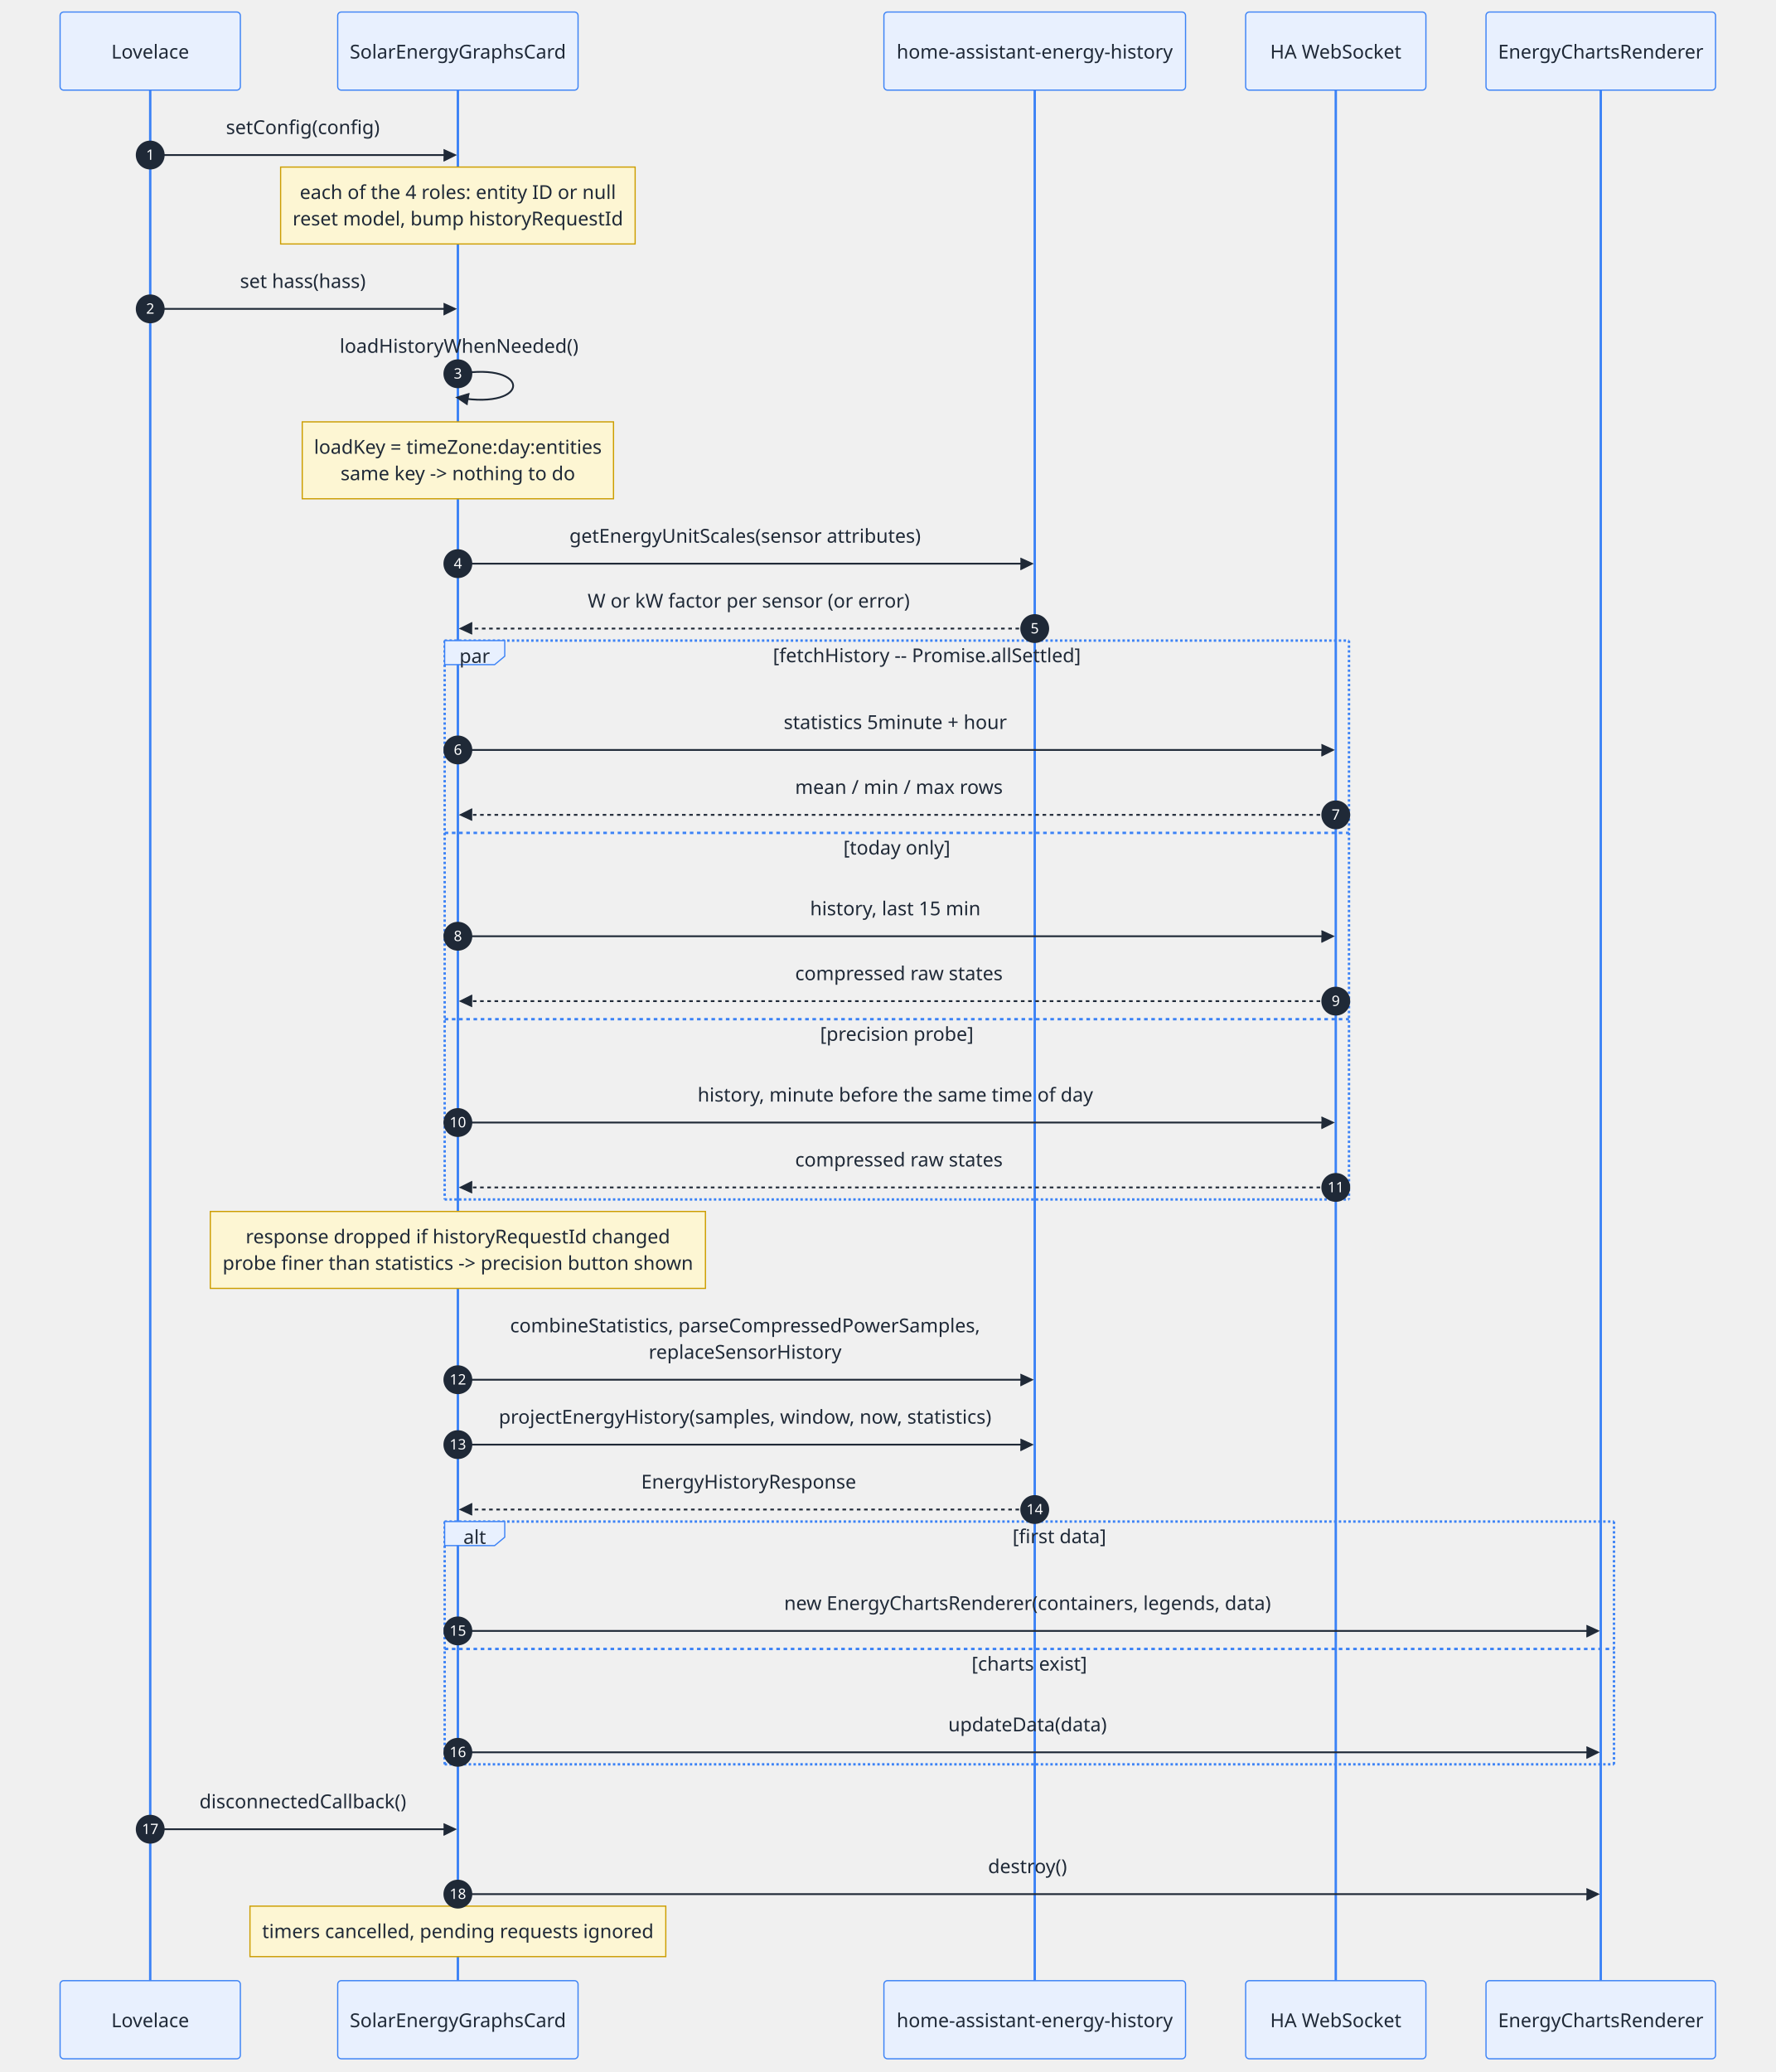
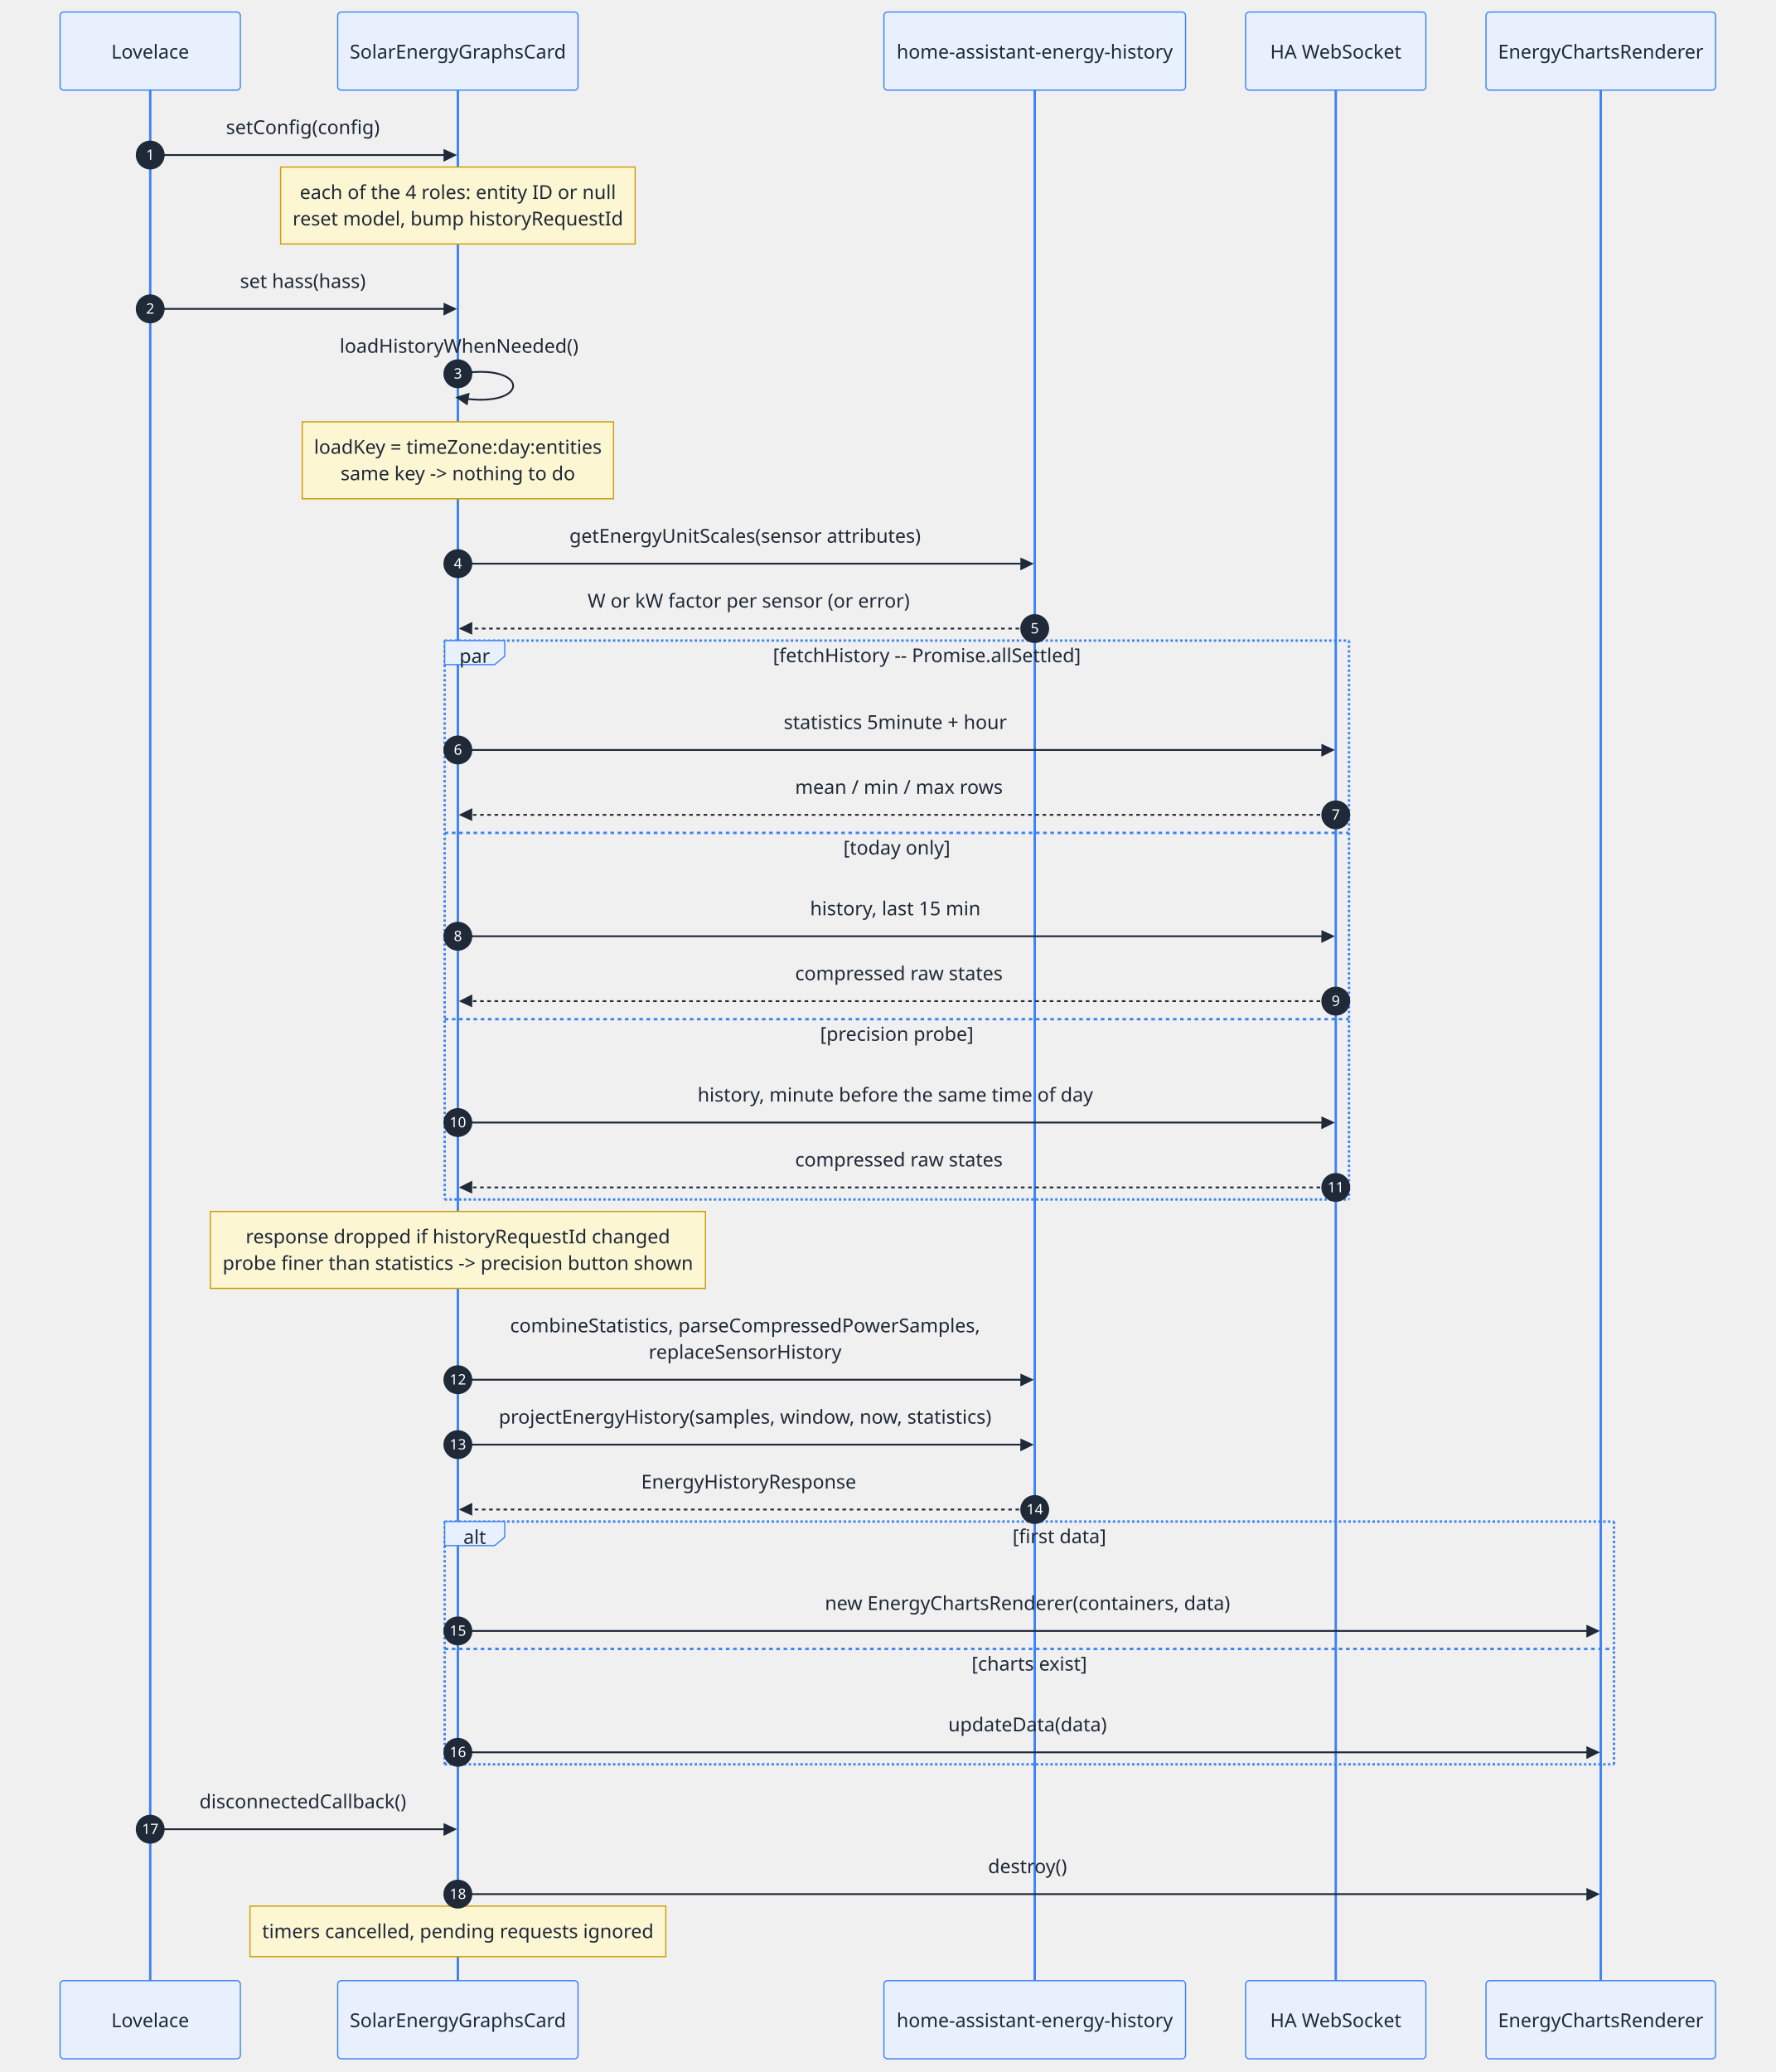
<svg xmlns="http://www.w3.org/2000/svg" id="my-svg" width="100%" style="max-width: 1477.5px; background-color: white;" viewBox="-50 -10 1477.5 1724" role="graphics-document document" aria-roledescription="sequence">
  <g>
    <rect x="1186.5" y="1638" fill="#eaeaea" stroke="#666" width="191" height="65" name="R" rx="3" ry="3" class="actor actor-bottom" />
    <text x="1282" y="1670.5" dominant-baseline="central" alignment-baseline="central" class="actor actor-box" style="text-anchor: middle; font-size: 16px; font-weight: 400;">
      <tspan x="1282" dy="0">EnergyChartsRenderer</tspan>
    </text>
  </g>
  <g>
    <rect x="986.5" y="1638" fill="#eaeaea" stroke="#666" width="150" height="65" name="WS" rx="3" ry="3" class="actor actor-bottom" />
    <text x="1061.5" y="1670.5" dominant-baseline="central" alignment-baseline="central" class="actor actor-box" style="text-anchor: middle; font-size: 16px; font-weight: 400;">
      <tspan x="1061.5" dy="0">HA WebSocket</tspan>
    </text>
  </g>
  <g>
    <rect x="685.5" y="1638" fill="#eaeaea" stroke="#666" width="251" height="65" name="H" rx="3" ry="3" class="actor actor-bottom" />
    <text x="811" y="1670.5" dominant-baseline="central" alignment-baseline="central" class="actor actor-box" style="text-anchor: middle; font-size: 16px; font-weight: 400;">
      <tspan x="811" dy="0">home-assistant-energy-history</tspan>
    </text>
  </g>
  <g>
    <rect x="231" y="1638" fill="#eaeaea" stroke="#666" width="200" height="65" name="C" rx="3" ry="3" class="actor actor-bottom" />
    <text x="331" y="1670.5" dominant-baseline="central" alignment-baseline="central" class="actor actor-box" style="text-anchor: middle; font-size: 16px; font-weight: 400;">
      <tspan x="331" dy="0">SolarEnergyGraphsCard</tspan>
    </text>
  </g>
  <g>
    <rect x="0" y="1638" fill="#eaeaea" stroke="#666" width="150" height="65" name="L" rx="3" ry="3" class="actor actor-bottom" />
    <text x="75" y="1670.5" dominant-baseline="central" alignment-baseline="central" class="actor actor-box" style="text-anchor: middle; font-size: 16px; font-weight: 400;">
      <tspan x="75" dy="0">Lovelace</tspan>
    </text>
  </g>
  <g>
    <line id="actor4" x1="1282" y1="65" x2="1282" y2="1638" class="actor-line 200" stroke-width="0.5px" stroke="#999" name="R" data-et="life-line" data-id="R" />
    <g id="root-4" data-et="participant" data-type="participant" data-id="R">
      <rect x="1186.5" y="0" fill="#eaeaea" stroke="#666" width="191" height="65" name="R" rx="3" ry="3" class="actor actor-top" />
      <text x="1282" y="32.5" dominant-baseline="central" alignment-baseline="central" class="actor actor-box" style="text-anchor: middle; font-size: 16px; font-weight: 400;">
        <tspan x="1282" dy="0">EnergyChartsRenderer</tspan>
      </text>
    </g>
  </g>
  <g>
    <line id="actor3" x1="1061.5" y1="65" x2="1061.5" y2="1638" class="actor-line 200" stroke-width="0.5px" stroke="#999" name="WS" data-et="life-line" data-id="WS" />
    <g id="root-3" data-et="participant" data-type="participant" data-id="WS">
      <rect x="986.5" y="0" fill="#eaeaea" stroke="#666" width="150" height="65" name="WS" rx="3" ry="3" class="actor actor-top" />
      <text x="1061.5" y="32.5" dominant-baseline="central" alignment-baseline="central" class="actor actor-box" style="text-anchor: middle; font-size: 16px; font-weight: 400;">
        <tspan x="1061.5" dy="0">HA WebSocket</tspan>
      </text>
    </g>
  </g>
  <g>
    <line id="actor2" x1="811" y1="65" x2="811" y2="1638" class="actor-line 200" stroke-width="0.5px" stroke="#999" name="H" data-et="life-line" data-id="H" />
    <g id="root-2" data-et="participant" data-type="participant" data-id="H">
      <rect x="685.5" y="0" fill="#eaeaea" stroke="#666" width="251" height="65" name="H" rx="3" ry="3" class="actor actor-top" />
      <text x="811" y="32.5" dominant-baseline="central" alignment-baseline="central" class="actor actor-box" style="text-anchor: middle; font-size: 16px; font-weight: 400;">
        <tspan x="811" dy="0">home-assistant-energy-history</tspan>
      </text>
    </g>
  </g>
  <g>
    <line id="actor1" x1="331" y1="65" x2="331" y2="1638" class="actor-line 200" stroke-width="0.5px" stroke="#999" name="C" data-et="life-line" data-id="C" />
    <g id="root-1" data-et="participant" data-type="participant" data-id="C">
      <rect x="231" y="0" fill="#eaeaea" stroke="#666" width="200" height="65" name="C" rx="3" ry="3" class="actor actor-top" />
      <text x="331" y="32.5" dominant-baseline="central" alignment-baseline="central" class="actor actor-box" style="text-anchor: middle; font-size: 16px; font-weight: 400;">
        <tspan x="331" dy="0">SolarEnergyGraphsCard</tspan>
      </text>
    </g>
  </g>
  <g>
    <line id="actor0" x1="75" y1="65" x2="75" y2="1638" class="actor-line 200" stroke-width="0.5px" stroke="#999" name="L" data-et="life-line" data-id="L" />
    <g id="root-0" data-et="participant" data-type="participant" data-id="L">
      <rect x="0" y="0" fill="#eaeaea" stroke="#666" width="150" height="65" name="L" rx="3" ry="3" class="actor actor-top" />
      <text x="75" y="32.5" dominant-baseline="central" alignment-baseline="central" class="actor actor-box" style="text-anchor: middle; font-size: 16px; font-weight: 400;">
        <tspan x="75" dy="0">Lovelace</tspan>
      </text>
    </g>
  </g>
  <style>#my-svg{font-family:Noto Sans,sans-serif;font-size:15px;fill:#1f2937;}@keyframes edge-animation-frame{from{stroke-dashoffset:0;}}@keyframes dash{to{stroke-dashoffset:0;}}#my-svg .edge-animation-slow{stroke-dasharray:9,5!important;stroke-dashoffset:900;animation:dash 50s linear infinite;stroke-linecap:round;}#my-svg .edge-animation-fast{stroke-dasharray:9,5!important;stroke-dashoffset:900;animation:dash 20s linear infinite;stroke-linecap:round;}#my-svg .error-icon{fill:#f8fafc;}#my-svg .error-text{fill:#070503;stroke:#070503;}#my-svg .edge-thickness-normal{stroke-width:1px;}#my-svg .edge-thickness-thick{stroke-width:3.5px;}#my-svg .edge-pattern-solid{stroke-dasharray:0;}#my-svg .edge-thickness-invisible{stroke-width:0;fill:none;}#my-svg .edge-pattern-dashed{stroke-dasharray:3;}#my-svg .edge-pattern-dotted{stroke-dasharray:2;}#my-svg .marker{fill:#6b7280;stroke:#6b7280;}#my-svg .marker.cross{stroke:#6b7280;}#my-svg svg{font-family:Noto Sans,sans-serif;font-size:15px;}#my-svg p{margin:0;}#my-svg .actor{stroke:#3b82f6;fill:#e8f0fe;stroke-width:1;}#my-svg rect.actor.outer-path[data-look="neo"]{filter:drop-shadow( 1px 2px 2px rgba(185,185,185,1));}#my-svg rect.note[data-look="neo"]{stroke:#cc9d00;fill:#fdf6d3;filter:drop-shadow( 1px 2px 2px rgba(185,185,185,1));}#my-svg text.actor&gt;tspan{fill:#1f2937;stroke:none;}#my-svg .actor-line{stroke:#3b82f6;}#my-svg .innerArc{stroke-width:1.5;stroke-dasharray:none;}#my-svg .messageLine0{stroke-width:1.5;stroke-dasharray:none;stroke:#1f2937;}#my-svg .messageLine1{stroke-width:1.5;stroke-dasharray:2,2;stroke:#1f2937;}#my-svg [id$="-arrowhead"] path{fill:#1f2937;stroke:#1f2937;}#my-svg .sequenceNumber{fill:#ffffff;}#my-svg [id$="-sequencenumber"]{fill:#1f2937;}#my-svg [id$="-crosshead"] path{fill:#1f2937;stroke:#1f2937;}#my-svg .messageText{fill:#1f2937;stroke:none;}#my-svg .labelBox{stroke:#3b82f6;fill:#e8f0fe;filter:none;}#my-svg .labelText,#my-svg .labelText&gt;tspan{fill:#1f2937;stroke:none;}#my-svg .loopText,#my-svg .loopText&gt;tspan{fill:#1f2937;stroke:none;}#my-svg .sectionTitle,#my-svg .sectionTitle&gt;tspan{fill:#1f2937;stroke:none;}#my-svg .loopLine{stroke-width:2px;stroke-dasharray:2,2;stroke:#3b82f6;fill:#3b82f6;}#my-svg .note{stroke:#cc9d00;fill:#fdf6d3;}#my-svg .noteText,#my-svg .noteText&gt;tspan{fill:#1f2937;stroke:none;font-weight:normal;}#my-svg .activation0{fill:#dbeafe;stroke:hsl(50, 91.304%, 80.98%);}#my-svg .activation1{fill:#dbeafe;stroke:hsl(50, 91.304%, 80.98%);}#my-svg .activation2{fill:#dbeafe;stroke:hsl(50, 91.304%, 80.98%);}#my-svg .actorPopupMenu{position:absolute;}#my-svg .actorPopupMenuPanel{position:absolute;fill:#e8f0fe;box-shadow:0px 8px 16px 0px rgba(0,0,0,0.2);filter:drop-shadow(3px 5px 2px rgb(0 0 0 / 0.4));}#my-svg .actor-man circle,#my-svg line{fill:#e8f0fe;stroke-width:2px;}#my-svg g rect.rect{filter:drop-shadow( 1px 2px 2px rgba(185,185,185,1));stroke:#3b82f6;}#my-svg .node .neo-node{stroke:#3b82f6;}#my-svg [data-look="neo"].node rect,#my-svg [data-look="neo"].cluster rect,#my-svg [data-look="neo"].node polygon{stroke:url(#my-svg-gradient);filter:drop-shadow( 1px 2px 2px rgba(185,185,185,1));}#my-svg [data-look="neo"].swimlane.cluster rect{filter:none;}#my-svg [data-look="neo"].node path{stroke:url(#my-svg-gradient);stroke-width:1px;}#my-svg [data-look="neo"].node .outer-path{filter:drop-shadow( 1px 2px 2px rgba(185,185,185,1));}#my-svg [data-look="neo"].node .neo-line path{stroke:#3b82f6;filter:none;}#my-svg [data-look="neo"].node circle{stroke:url(#my-svg-gradient);filter:drop-shadow( 1px 2px 2px rgba(185,185,185,1));}#my-svg [data-look="neo"].node circle .state-start{fill:#000000;}#my-svg [data-look="neo"].icon-shape .icon{fill:url(#my-svg-gradient);filter:drop-shadow( 1px 2px 2px rgba(185,185,185,1));}#my-svg [data-look="neo"].icon-shape .icon-neo path{stroke:url(#my-svg-gradient);filter:drop-shadow( 1px 2px 2px rgba(185,185,185,1));}#my-svg :root{--mermaid-font-family:"trebuchet ms",verdana,arial,sans-serif;}</style>
  <g />
  <defs>
    <symbol id="my-svg-computer" width="24" height="24">
      <path transform="scale(.5)" d="M2 2v13h20v-13h-20zm18 11h-16v-9h16v9zm-10.228 6l.466-1h3.524l.467 1h-4.457zm14.228 3h-24l2-6h2.104l-1.33 4h18.45l-1.297-4h2.073l2 6zm-5-10h-14v-7h14v7z" />
    </symbol>
  </defs>
  <defs>
    <symbol id="my-svg-database" fill-rule="evenodd" clip-rule="evenodd">
      <path transform="scale(.5)" d="M12.258.001l.256.004.255.005.253.008.251.01.249.012.247.015.246.016.242.019.241.02.239.023.236.024.233.027.231.028.229.031.225.032.223.034.22.036.217.038.214.04.211.041.208.043.205.045.201.046.198.048.194.05.191.051.187.053.183.054.18.056.175.057.172.059.168.06.163.061.16.063.155.064.15.066.074.033.073.033.071.034.07.034.069.035.068.035.067.035.066.035.064.036.064.036.062.036.06.036.06.037.058.037.058.037.055.038.055.038.053.038.052.038.051.039.05.039.048.039.047.039.045.04.044.04.043.04.041.04.04.041.039.041.037.041.036.041.034.041.033.042.032.042.03.042.029.042.027.042.026.043.024.043.023.043.021.043.02.043.018.044.017.043.015.044.013.044.012.044.011.045.009.044.007.045.006.045.004.045.002.045.001.045v17l-.001.045-.002.045-.004.045-.006.045-.007.045-.009.044-.011.045-.012.044-.013.044-.015.044-.017.043-.018.044-.02.043-.021.043-.023.043-.024.043-.026.043-.027.042-.029.042-.03.042-.032.042-.033.042-.034.041-.036.041-.037.041-.039.041-.04.041-.041.04-.043.04-.044.04-.045.04-.047.039-.048.039-.05.039-.051.039-.052.038-.053.038-.055.038-.055.038-.058.037-.058.037-.06.037-.06.036-.062.036-.064.036-.064.036-.066.035-.067.035-.068.035-.069.035-.07.034-.071.034-.073.033-.074.033-.15.066-.155.064-.16.063-.163.061-.168.06-.172.059-.175.057-.18.056-.183.054-.187.053-.191.051-.194.05-.198.048-.201.046-.205.045-.208.043-.211.041-.214.04-.217.038-.22.036-.223.034-.225.032-.229.031-.231.028-.233.027-.236.024-.239.023-.241.02-.242.019-.246.016-.247.015-.249.012-.251.01-.253.008-.255.005-.256.004-.258.001-.258-.001-.256-.004-.255-.005-.253-.008-.251-.01-.249-.012-.247-.015-.245-.016-.243-.019-.241-.02-.238-.023-.236-.024-.234-.027-.231-.028-.228-.031-.226-.032-.223-.034-.22-.036-.217-.038-.214-.04-.211-.041-.208-.043-.204-.045-.201-.046-.198-.048-.195-.05-.19-.051-.187-.053-.184-.054-.179-.056-.176-.057-.172-.059-.167-.06-.164-.061-.159-.063-.155-.064-.151-.066-.074-.033-.072-.033-.072-.034-.07-.034-.069-.035-.068-.035-.067-.035-.066-.035-.064-.036-.063-.036-.062-.036-.061-.036-.06-.037-.058-.037-.057-.037-.056-.038-.055-.038-.053-.038-.052-.038-.051-.039-.049-.039-.049-.039-.046-.039-.046-.04-.044-.04-.043-.04-.041-.04-.04-.041-.039-.041-.037-.041-.036-.041-.034-.041-.033-.042-.032-.042-.03-.042-.029-.042-.027-.042-.026-.043-.024-.043-.023-.043-.021-.043-.02-.043-.018-.044-.017-.043-.015-.044-.013-.044-.012-.044-.011-.045-.009-.044-.007-.045-.006-.045-.004-.045-.002-.045-.001-.045v-17l.001-.045.002-.045.004-.045.006-.045.007-.045.009-.044.011-.045.012-.044.013-.044.015-.044.017-.043.018-.044.02-.043.021-.043.023-.043.024-.043.026-.043.027-.042.029-.042.03-.042.032-.042.033-.042.034-.041.036-.041.037-.041.039-.041.04-.041.041-.04.043-.04.044-.04.046-.04.046-.039.049-.039.049-.039.051-.039.052-.038.053-.038.055-.038.056-.038.057-.037.058-.037.06-.037.061-.036.062-.036.063-.036.064-.036.066-.035.067-.035.068-.035.069-.035.07-.034.072-.034.072-.033.074-.033.151-.066.155-.064.159-.063.164-.061.167-.06.172-.059.176-.057.179-.056.184-.054.187-.053.19-.051.195-.05.198-.048.201-.046.204-.045.208-.043.211-.041.214-.04.217-.038.22-.036.223-.034.226-.032.228-.031.231-.028.234-.027.236-.024.238-.023.241-.02.243-.019.245-.016.247-.015.249-.012.251-.01.253-.008.255-.005.256-.004.258-.001.258.001zm-9.258 20.499v.01l.001.021.003.021.004.022.005.021.006.022.007.022.009.023.01.022.011.023.012.023.013.023.015.023.016.024.017.023.018.024.019.024.021.024.022.025.023.024.024.025.052.049.056.05.061.051.066.051.07.051.075.051.079.052.084.052.088.052.092.052.097.052.102.051.105.052.11.052.114.051.119.051.123.051.127.05.131.05.135.05.139.048.144.049.147.047.152.047.155.047.16.045.163.045.167.043.171.043.176.041.178.041.183.039.187.039.19.037.194.035.197.035.202.033.204.031.209.03.212.029.216.027.219.025.222.024.226.021.23.02.233.018.236.016.24.015.243.012.246.01.249.008.253.005.256.004.259.001.26-.001.257-.004.254-.005.25-.008.247-.011.244-.012.241-.014.237-.016.233-.018.231-.021.226-.021.224-.024.22-.026.216-.027.212-.028.21-.031.205-.031.202-.034.198-.034.194-.036.191-.037.187-.039.183-.04.179-.04.175-.042.172-.043.168-.044.163-.045.16-.046.155-.046.152-.047.148-.048.143-.049.139-.049.136-.05.131-.05.126-.05.123-.051.118-.052.114-.051.11-.052.106-.052.101-.052.096-.052.092-.052.088-.053.083-.051.079-.052.074-.052.07-.051.065-.051.06-.051.056-.05.051-.05.023-.024.023-.025.021-.024.02-.024.019-.024.018-.024.017-.024.015-.023.014-.024.013-.023.012-.023.01-.023.01-.022.008-.022.006-.022.006-.022.004-.022.004-.021.001-.021.001-.021v-4.127l-.077.055-.08.053-.083.054-.085.053-.087.052-.09.052-.093.051-.095.05-.097.05-.1.049-.102.049-.105.048-.106.047-.109.047-.111.046-.114.045-.115.045-.118.044-.12.043-.122.042-.124.042-.126.041-.128.04-.13.04-.132.038-.134.038-.135.037-.138.037-.139.035-.142.035-.143.034-.144.033-.147.032-.148.031-.15.03-.151.03-.153.029-.154.027-.156.027-.158.026-.159.025-.161.024-.162.023-.163.022-.165.021-.166.02-.167.019-.169.018-.169.017-.171.016-.173.015-.173.014-.175.013-.175.012-.177.011-.178.01-.179.008-.179.008-.181.006-.182.005-.182.004-.184.003-.184.002h-.37l-.184-.002-.184-.003-.182-.004-.182-.005-.181-.006-.179-.008-.179-.008-.178-.01-.176-.011-.176-.012-.175-.013-.173-.014-.172-.015-.171-.016-.17-.017-.169-.018-.167-.019-.166-.02-.165-.021-.163-.022-.162-.023-.161-.024-.159-.025-.157-.026-.156-.027-.155-.027-.153-.029-.151-.03-.15-.03-.148-.031-.146-.032-.145-.033-.143-.034-.141-.035-.14-.035-.137-.037-.136-.037-.134-.038-.132-.038-.13-.04-.128-.04-.126-.041-.124-.042-.122-.042-.12-.044-.117-.043-.116-.045-.113-.045-.112-.046-.109-.047-.106-.047-.105-.048-.102-.049-.1-.049-.097-.05-.095-.05-.093-.052-.09-.051-.087-.052-.085-.053-.083-.054-.08-.054-.077-.054v4.127zm0-5.654v.011l.001.021.003.021.004.021.005.022.006.022.007.022.009.022.01.022.011.023.012.023.013.023.015.024.016.023.017.024.018.024.019.024.021.024.022.024.023.025.024.024.052.05.056.05.061.05.066.051.07.051.075.052.079.051.084.052.088.052.092.052.097.052.102.052.105.052.11.051.114.051.119.052.123.05.127.051.131.05.135.049.139.049.144.048.147.048.152.047.155.046.16.045.163.045.167.044.171.042.176.042.178.04.183.04.187.038.19.037.194.036.197.034.202.033.204.032.209.03.212.028.216.027.219.025.222.024.226.022.23.02.233.018.236.016.24.014.243.012.246.01.249.008.253.006.256.003.259.001.26-.001.257-.003.254-.006.25-.008.247-.01.244-.012.241-.015.237-.016.233-.018.231-.02.226-.022.224-.024.22-.025.216-.027.212-.029.21-.03.205-.032.202-.033.198-.035.194-.036.191-.037.187-.039.183-.039.179-.041.175-.042.172-.043.168-.044.163-.045.16-.045.155-.047.152-.047.148-.048.143-.048.139-.05.136-.049.131-.05.126-.051.123-.051.118-.051.114-.052.11-.052.106-.052.101-.052.096-.052.092-.052.088-.052.083-.052.079-.052.074-.051.07-.052.065-.051.06-.05.056-.051.051-.049.023-.025.023-.024.021-.025.02-.024.019-.024.018-.024.017-.024.015-.023.014-.023.013-.024.012-.022.01-.023.01-.023.008-.022.006-.022.006-.022.004-.021.004-.022.001-.021.001-.021v-4.139l-.077.054-.08.054-.083.054-.085.052-.087.053-.09.051-.093.051-.095.051-.097.05-.1.049-.102.049-.105.048-.106.047-.109.047-.111.046-.114.045-.115.044-.118.044-.12.044-.122.042-.124.042-.126.041-.128.04-.13.039-.132.039-.134.038-.135.037-.138.036-.139.036-.142.035-.143.033-.144.033-.147.033-.148.031-.15.03-.151.03-.153.028-.154.028-.156.027-.158.026-.159.025-.161.024-.162.023-.163.022-.165.021-.166.02-.167.019-.169.018-.169.017-.171.016-.173.015-.173.014-.175.013-.175.012-.177.011-.178.009-.179.009-.179.007-.181.007-.182.005-.182.004-.184.003-.184.002h-.37l-.184-.002-.184-.003-.182-.004-.182-.005-.181-.007-.179-.007-.179-.009-.178-.009-.176-.011-.176-.012-.175-.013-.173-.014-.172-.015-.171-.016-.17-.017-.169-.018-.167-.019-.166-.02-.165-.021-.163-.022-.162-.023-.161-.024-.159-.025-.157-.026-.156-.027-.155-.028-.153-.028-.151-.03-.15-.03-.148-.031-.146-.033-.145-.033-.143-.033-.141-.035-.14-.036-.137-.036-.136-.037-.134-.038-.132-.039-.13-.039-.128-.04-.126-.041-.124-.042-.122-.043-.12-.043-.117-.044-.116-.044-.113-.046-.112-.046-.109-.046-.106-.047-.105-.048-.102-.049-.1-.049-.097-.05-.095-.051-.093-.051-.09-.051-.087-.053-.085-.052-.083-.054-.08-.054-.077-.054v4.139zm0-5.666v.011l.001.02.003.022.004.021.005.022.006.021.007.022.009.023.01.022.011.023.012.023.013.023.015.023.016.024.017.024.018.023.019.024.021.025.022.024.023.024.024.025.052.05.056.05.061.05.066.051.07.051.075.052.079.051.084.052.088.052.092.052.097.052.102.052.105.051.11.052.114.051.119.051.123.051.127.05.131.05.135.05.139.049.144.048.147.048.152.047.155.046.16.045.163.045.167.043.171.043.176.042.178.04.183.04.187.038.19.037.194.036.197.034.202.033.204.032.209.03.212.028.216.027.219.025.222.024.226.021.23.02.233.018.236.017.24.014.243.012.246.01.249.008.253.006.256.003.259.001.26-.001.257-.003.254-.006.25-.008.247-.01.244-.013.241-.014.237-.016.233-.018.231-.02.226-.022.224-.024.22-.025.216-.027.212-.029.21-.03.205-.032.202-.033.198-.035.194-.036.191-.037.187-.039.183-.039.179-.041.175-.042.172-.043.168-.044.163-.045.16-.045.155-.047.152-.047.148-.048.143-.049.139-.049.136-.049.131-.051.126-.05.123-.051.118-.052.114-.051.11-.052.106-.052.101-.052.096-.052.092-.052.088-.052.083-.052.079-.052.074-.052.07-.051.065-.051.06-.051.056-.05.051-.049.023-.025.023-.025.021-.024.02-.024.019-.024.018-.024.017-.024.015-.023.014-.024.013-.023.012-.023.01-.022.01-.023.008-.022.006-.022.006-.022.004-.022.004-.021.001-.021.001-.021v-4.153l-.077.054-.08.054-.083.053-.085.053-.087.053-.09.051-.093.051-.095.051-.097.05-.1.049-.102.048-.105.048-.106.048-.109.046-.111.046-.114.046-.115.044-.118.044-.12.043-.122.043-.124.042-.126.041-.128.04-.13.039-.132.039-.134.038-.135.037-.138.036-.139.036-.142.034-.143.034-.144.033-.147.032-.148.032-.15.03-.151.03-.153.028-.154.028-.156.027-.158.026-.159.024-.161.024-.162.023-.163.023-.165.021-.166.02-.167.019-.169.018-.169.017-.171.016-.173.015-.173.014-.175.013-.175.012-.177.01-.178.01-.179.009-.179.007-.181.006-.182.006-.182.004-.184.003-.184.001-.185.001-.185-.001-.184-.001-.184-.003-.182-.004-.182-.006-.181-.006-.179-.007-.179-.009-.178-.01-.176-.01-.176-.012-.175-.013-.173-.014-.172-.015-.171-.016-.17-.017-.169-.018-.167-.019-.166-.02-.165-.021-.163-.023-.162-.023-.161-.024-.159-.024-.157-.026-.156-.027-.155-.028-.153-.028-.151-.03-.15-.03-.148-.032-.146-.032-.145-.033-.143-.034-.141-.034-.14-.036-.137-.036-.136-.037-.134-.038-.132-.039-.13-.039-.128-.041-.126-.041-.124-.041-.122-.043-.12-.043-.117-.044-.116-.044-.113-.046-.112-.046-.109-.046-.106-.048-.105-.048-.102-.048-.1-.05-.097-.049-.095-.051-.093-.051-.09-.052-.087-.052-.085-.053-.083-.053-.08-.054-.077-.054v4.153zm8.74-8.179l-.257.004-.254.005-.25.008-.247.011-.244.012-.241.014-.237.016-.233.018-.231.021-.226.022-.224.023-.22.026-.216.027-.212.028-.21.031-.205.032-.202.033-.198.034-.194.036-.191.038-.187.038-.183.04-.179.041-.175.042-.172.043-.168.043-.163.045-.16.046-.155.046-.152.048-.148.048-.143.048-.139.049-.136.05-.131.05-.126.051-.123.051-.118.051-.114.052-.11.052-.106.052-.101.052-.096.052-.092.052-.088.052-.083.052-.079.052-.074.051-.07.052-.065.051-.06.05-.056.05-.051.05-.023.025-.023.024-.021.024-.02.025-.019.024-.018.024-.017.023-.015.024-.014.023-.013.023-.012.023-.01.023-.01.022-.008.022-.006.023-.006.021-.004.022-.004.021-.001.021-.001.021.001.021.001.021.004.021.004.022.006.021.006.023.008.022.01.022.01.023.012.023.013.023.014.023.015.024.017.023.018.024.019.024.02.025.021.024.023.024.023.025.051.05.056.05.06.05.065.051.07.052.074.051.079.052.083.052.088.052.092.052.096.052.101.052.106.052.11.052.114.052.118.051.123.051.126.051.131.05.136.05.139.049.143.048.148.048.152.048.155.046.16.046.163.045.168.043.172.043.175.042.179.041.183.04.187.038.191.038.194.036.198.034.202.033.205.032.21.031.212.028.216.027.22.026.224.023.226.022.231.021.233.018.237.016.241.014.244.012.247.011.25.008.254.005.257.004.26.001.26-.001.257-.004.254-.005.25-.008.247-.011.244-.012.241-.014.237-.016.233-.018.231-.021.226-.022.224-.023.22-.026.216-.027.212-.028.21-.031.205-.032.202-.033.198-.034.194-.036.191-.038.187-.038.183-.04.179-.041.175-.042.172-.043.168-.043.163-.045.16-.046.155-.046.152-.048.148-.048.143-.048.139-.049.136-.05.131-.05.126-.051.123-.051.118-.051.114-.052.11-.052.106-.052.101-.052.096-.052.092-.052.088-.052.083-.052.079-.052.074-.051.07-.052.065-.051.06-.05.056-.05.051-.05.023-.025.023-.024.021-.024.02-.025.019-.024.018-.024.017-.023.015-.024.014-.023.013-.023.012-.023.01-.023.01-.022.008-.022.006-.023.006-.021.004-.022.004-.021.001-.021.001-.021-.001-.021-.001-.021-.004-.021-.004-.022-.006-.021-.006-.023-.008-.022-.01-.022-.01-.023-.012-.023-.013-.023-.014-.023-.015-.024-.017-.023-.018-.024-.019-.024-.02-.025-.021-.024-.023-.024-.023-.025-.051-.05-.056-.05-.06-.05-.065-.051-.07-.052-.074-.051-.079-.052-.083-.052-.088-.052-.092-.052-.096-.052-.101-.052-.106-.052-.11-.052-.114-.052-.118-.051-.123-.051-.126-.051-.131-.05-.136-.05-.139-.049-.143-.048-.148-.048-.152-.048-.155-.046-.16-.046-.163-.045-.168-.043-.172-.043-.175-.042-.179-.041-.183-.04-.187-.038-.191-.038-.194-.036-.198-.034-.202-.033-.205-.032-.21-.031-.212-.028-.216-.027-.22-.026-.224-.023-.226-.022-.231-.021-.233-.018-.237-.016-.241-.014-.244-.012-.247-.011-.25-.008-.254-.005-.257-.004-.26-.001-.26.001z" />
    </symbol>
  </defs>
  <defs>
    <symbol id="my-svg-clock" width="24" height="24">
      <path transform="scale(.5)" d="M12 2c5.514 0 10 4.486 10 10s-4.486 10-10 10-10-4.486-10-10 4.486-10 10-10zm0-2c-6.627 0-12 5.373-12 12s5.373 12 12 12 12-5.373 12-12-5.373-12-12-12zm5.848 12.459c.202.038.202.333.001.372-1.907.361-6.045 1.111-6.547 1.111-.719 0-1.301-.582-1.301-1.301 0-.512.77-5.447 1.125-7.445.034-.192.312-.181.343.014l.985 6.238 5.394 1.011z" />
    </symbol>
  </defs>
  <defs>
    <marker id="my-svg-arrowhead" refX="7.9" refY="5" markerUnits="userSpaceOnUse" markerWidth="12" markerHeight="12" orient="auto-start-reverse">
      <path d="M -1 0 L 10 5 L 0 10 z" />
    </marker>
  </defs>
  <defs>
    <marker id="my-svg-crosshead" markerWidth="15" markerHeight="8" orient="auto" refX="4" refY="4.5">
      <path fill="none" stroke="#000000" stroke-width="1pt" d="M 1,2 L 6,7 M 6,2 L 1,7" style="stroke-dasharray: 0, 0;" />
    </marker>
  </defs>
  <defs>
    <marker id="my-svg-filled-head" refX="15.5" refY="7" markerWidth="20" markerHeight="28" orient="auto">
      <path d="M 18,7 L9,13 L14,7 L9,1 Z" />
    </marker>
  </defs>
  <defs>
    <marker id="my-svg-sequencenumber" refX="15" refY="15" markerWidth="60" markerHeight="40" orient="auto">
      <circle cx="15" cy="15" r="6" />
    </marker>
  </defs>
  <defs>
    <marker id="my-svg-solidTopArrowHead" refX="7.9" refY="7.25" markerUnits="userSpaceOnUse" markerWidth="12" markerHeight="12" orient="auto-start-reverse">
      <path d="M 0 0 L 10 8 L 0 8 z" />
    </marker>
  </defs>
  <defs>
    <marker id="my-svg-solidBottomArrowHead" refX="7.9" refY="0.75" markerUnits="userSpaceOnUse" markerWidth="12" markerHeight="12" orient="auto-start-reverse">
      <path d="M 0 0 L 10 0 L 0 8 z" />
    </marker>
  </defs>
  <defs>
    <marker id="my-svg-stickTopArrowHead" refX="7.5" refY="7" markerUnits="userSpaceOnUse" markerWidth="12" markerHeight="12" orient="auto-start-reverse">
      <path d="M 0 0 L 7 7" stroke="black" stroke-width="1.5" fill="none" />
    </marker>
  </defs>
  <defs>
    <marker id="my-svg-stickBottomArrowHead" refX="7.5" refY="0" markerUnits="userSpaceOnUse" markerWidth="12" markerHeight="12" orient="auto-start-reverse">
      <path d="M 0 7 L 7 0" stroke="black" stroke-width="1.5" fill="none" />
    </marker>
  </defs>
  <g data-et="note" data-id="i2">
    <rect x="183.5" y="129" fill="#EDF2AE" stroke="#666" width="295" height="64" class="note" />
    <text x="331" y="134" text-anchor="middle" dominant-baseline="middle" alignment-baseline="middle" class="noteText" dy="1em" style="font-size: 16px; font-weight: 400;">
      <tspan x="331">each of the 4 roles: entity ID or null</tspan>
    </text>
    <text x="331" y="156" text-anchor="middle" dominant-baseline="middle" alignment-baseline="middle" class="noteText" dy="1em" style="font-size: 16px; font-weight: 400;">
      <tspan x="331">reset model, bump historyRequestId</tspan>
    </text>
  </g>
  <g data-et="note" data-id="i5">
    <rect x="201.5" y="341" fill="#EDF2AE" stroke="#666" width="259" height="64" class="note" />
    <text x="331" y="346" text-anchor="middle" dominant-baseline="middle" alignment-baseline="middle" class="noteText" dy="1em" style="font-size: 16px; font-weight: 400;">
      <tspan x="331">loadKey = timeZone:day:entities</tspan>
    </text>
    <text x="331" y="368" text-anchor="middle" dominant-baseline="middle" alignment-baseline="middle" class="noteText" dy="1em" style="font-size: 16px; font-weight: 400;">
      <tspan x="331">same key -&gt; nothing to do</tspan>
    </text>
  </g>
  <g data-et="control-structure" data-id="i17">
    <line x1="320" y1="523" x2="1072.5" y2="523" class="loopLine" />
    <line x1="1072.5" y1="523" x2="1072.5" y2="988" class="loopLine" />
    <line x1="320" y1="988" x2="1072.5" y2="988" class="loopLine" />
    <line x1="320" y1="523" x2="320" y2="988" class="loopLine" />
    <line x1="320" y1="683" x2="1072.5" y2="683" class="loopLine" style="stroke-dasharray: 3, 3;" />
    <line x1="320" y1="838" x2="1072.5" y2="838" class="loopLine" style="stroke-dasharray: 3, 3;" />
    <polygon points="320,523 370,523 370,536 361.6,543 320,543" class="labelBox" />
    <text x="345" y="536" text-anchor="middle" dominant-baseline="middle" alignment-baseline="middle" class="labelText" style="font-size: 16px; font-weight: 400;">par</text>
    <text x="721.25" y="541" text-anchor="middle" class="loopText" style="font-size: 16px; font-weight: 400;">
      <tspan x="721.25">[fetchHistory -- Promise.allSettled]</tspan>
    </text>
    <text x="696.25" y="701" text-anchor="middle" class="sectionTitle" style="font-size: 16px; font-weight: 400;">[today only]</text>
    <text x="696.25" y="856" text-anchor="middle" class="sectionTitle" style="font-size: 16px; font-weight: 400;">[precision probe]</text>
  </g>
  <g data-et="note" data-id="i18">
    <rect x="125" y="998" fill="#EDF2AE" stroke="#666" width="412" height="64" class="note" />
    <text x="331" y="1003" text-anchor="middle" dominant-baseline="middle" alignment-baseline="middle" class="noteText" dy="1em" style="font-size: 16px; font-weight: 400;">
      <tspan x="331">response dropped if historyRequestId changed</tspan>
    </text>
    <text x="331" y="1025" text-anchor="middle" dominant-baseline="middle" alignment-baseline="middle" class="noteText" dy="1em" style="font-size: 16px; font-weight: 400;">
      <tspan x="331">probe finer than statistics -&gt; precision button shown</tspan>
    </text>
  </g>
  <g data-et="control-structure" data-id="i26">
    <line x1="320" y1="1256" x2="1293" y2="1256" class="loopLine" />
    <line x1="1293" y1="1256" x2="1293" y2="1458" class="loopLine" />
    <line x1="320" y1="1458" x2="1293" y2="1458" class="loopLine" />
    <line x1="320" y1="1256" x2="320" y2="1458" class="loopLine" />
    <line x1="320" y1="1362" x2="1293" y2="1362" class="loopLine" style="stroke-dasharray: 3, 3;" />
    <polygon points="320,1256 370,1256 370,1269 361.6,1276 320,1276" class="labelBox" />
    <text x="345" y="1269" text-anchor="middle" dominant-baseline="middle" alignment-baseline="middle" class="labelText" style="font-size: 16px; font-weight: 400;">alt</text>
    <text x="831.5" y="1274" text-anchor="middle" class="loopText" style="font-size: 16px; font-weight: 400;">
      <tspan x="831.5">[first data]</tspan>
    </text>
    <text x="806.5" y="1380" text-anchor="middle" class="sectionTitle" style="font-size: 16px; font-weight: 400;">[charts exist]</text>
  </g>
  <g data-et="note" data-id="i29">
    <rect x="158" y="1576" fill="#EDF2AE" stroke="#666" width="346" height="42" class="note" />
    <text x="331" y="1581" text-anchor="middle" dominant-baseline="middle" alignment-baseline="middle" class="noteText" dy="1em" style="font-size: 16px; font-weight: 400;">
      <tspan x="331">timers cancelled, pending requests ignored</tspan>
    </text>
  </g>
  <text x="202" y="80" text-anchor="middle" dominant-baseline="middle" alignment-baseline="middle" class="messageText" dy="1em" style="font-size: 16px; font-weight: 400;">setConfig(config)</text>
  <line x1="82" y1="119" x2="327" y2="119" class="messageLine0" data-et="message" data-id="i1" data-from="L" data-to="C" stroke-width="2" stroke="none" marker-end="url(#my-svg-arrowhead)" style="fill: none;" />
  <line x1="75" y1="119" x2="75" y2="119" stroke-width="0" marker-start="url(#my-svg-sequencenumber)" />
  <text x="75" y="123" font-family="sans-serif" font-size="12px" text-anchor="middle" class="sequenceNumber">1</text>
  <text x="202" y="208" text-anchor="middle" dominant-baseline="middle" alignment-baseline="middle" class="messageText" dy="1em" style="font-size: 16px; font-weight: 400;">set hass(hass)</text>
  <line x1="82" y1="247" x2="327" y2="247" class="messageLine0" data-et="message" data-id="i3" data-from="L" data-to="C" stroke-width="2" stroke="none" marker-end="url(#my-svg-arrowhead)" style="fill: none;" />
  <line x1="75" y1="247" x2="75" y2="247" stroke-width="0" marker-start="url(#my-svg-sequencenumber)" />
  <text x="75" y="251" font-family="sans-serif" font-size="12px" text-anchor="middle" class="sequenceNumber">2</text>
  <text x="332" y="262" text-anchor="middle" dominant-baseline="middle" alignment-baseline="middle" class="messageText" dy="1em" style="font-size: 16px; font-weight: 400;">loadHistoryWhenNeeded()</text>
  <path d="M 332,301 C 392,291 392,331 332,321" class="messageLine0" data-et="message" data-id="i4" data-from="C" data-to="C" stroke-width="2" stroke="none" marker-end="url(#my-svg-arrowhead)" x1="338" style="fill: none;" />
  <line x1="331" y1="301" x2="331" y2="301" stroke-width="0" marker-start="url(#my-svg-sequencenumber)" />
  <text x="331" y="305" font-family="sans-serif" font-size="12px" text-anchor="middle" class="sequenceNumber">3</text>
  <text x="570" y="420" text-anchor="middle" dominant-baseline="middle" alignment-baseline="middle" class="messageText" dy="1em" style="font-size: 16px; font-weight: 400;">getEnergyUnitScales(sensor attributes)</text>
  <line x1="338" y1="459" x2="807" y2="459" class="messageLine0" data-et="message" data-id="i6" data-from="C" data-to="H" stroke-width="2" stroke="none" marker-end="url(#my-svg-arrowhead)" style="fill: none;" />
  <line x1="331" y1="459" x2="331" y2="459" stroke-width="0" marker-start="url(#my-svg-sequencenumber)" />
  <text x="331" y="463" font-family="sans-serif" font-size="12px" text-anchor="middle" class="sequenceNumber">4</text>
  <text x="573" y="474" text-anchor="middle" dominant-baseline="middle" alignment-baseline="middle" class="messageText" dy="1em" style="font-size: 16px; font-weight: 400;">W or kW factor per sensor (or error)</text>
  <line x1="816" y1="513" x2="335" y2="513" class="messageLine1" data-et="message" data-id="i7" data-from="H" data-to="C" stroke-width="2" stroke="none" marker-end="url(#my-svg-arrowhead)" style="stroke-dasharray: 3, 3; fill: none;" />
  <line x1="811" y1="513" x2="811" y2="513" stroke-width="0" marker-start="url(#my-svg-sequencenumber)" />
  <text x="811" y="517" font-family="sans-serif" font-size="12px" text-anchor="middle" class="sequenceNumber">5</text>
  <text x="695" y="575" text-anchor="middle" dominant-baseline="middle" alignment-baseline="middle" class="messageText" dy="1em" style="font-size: 16px; font-weight: 400;">statistics 5minute + hour</text>
  <line x1="338" y1="614" x2="1057.5" y2="614" class="messageLine0" data-et="message" data-id="i9" data-from="C" data-to="WS" stroke-width="2" stroke="none" marker-end="url(#my-svg-arrowhead)" style="fill: none;" />
  <line x1="331" y1="614" x2="331" y2="614" stroke-width="0" marker-start="url(#my-svg-sequencenumber)" />
  <text x="331" y="618" font-family="sans-serif" font-size="12px" text-anchor="middle" class="sequenceNumber">6</text>
  <text x="698" y="629" text-anchor="middle" dominant-baseline="middle" alignment-baseline="middle" class="messageText" dy="1em" style="font-size: 16px; font-weight: 400;">mean / min / max rows</text>
  <line x1="1066.5" y1="668" x2="335" y2="668" class="messageLine1" data-et="message" data-id="i10" data-from="WS" data-to="C" stroke-width="2" stroke="none" marker-end="url(#my-svg-arrowhead)" style="stroke-dasharray: 3, 3; fill: none;" />
  <line x1="1061.5" y1="668" x2="1061.5" y2="668" stroke-width="0" marker-start="url(#my-svg-sequencenumber)" />
  <text x="1061.5" y="672" font-family="sans-serif" font-size="12px" text-anchor="middle" class="sequenceNumber">7</text>
  <text x="695" y="730" text-anchor="middle" dominant-baseline="middle" alignment-baseline="middle" class="messageText" dy="1em" style="font-size: 16px; font-weight: 400;">history, last 15 min</text>
  <line x1="338" y1="769" x2="1057.5" y2="769" class="messageLine0" data-et="message" data-id="i12" data-from="C" data-to="WS" stroke-width="2" stroke="none" marker-end="url(#my-svg-arrowhead)" style="fill: none;" />
  <line x1="331" y1="769" x2="331" y2="769" stroke-width="0" marker-start="url(#my-svg-sequencenumber)" />
  <text x="331" y="773" font-family="sans-serif" font-size="12px" text-anchor="middle" class="sequenceNumber">8</text>
  <text x="698" y="784" text-anchor="middle" dominant-baseline="middle" alignment-baseline="middle" class="messageText" dy="1em" style="font-size: 16px; font-weight: 400;">compressed raw states</text>
  <line x1="1066.5" y1="823" x2="335" y2="823" class="messageLine1" data-et="message" data-id="i13" data-from="WS" data-to="C" stroke-width="2" stroke="none" marker-end="url(#my-svg-arrowhead)" style="stroke-dasharray: 3, 3; fill: none;" />
  <line x1="1061.5" y1="823" x2="1061.5" y2="823" stroke-width="0" marker-start="url(#my-svg-sequencenumber)" />
  <text x="1061.5" y="827" font-family="sans-serif" font-size="12px" text-anchor="middle" class="sequenceNumber">9</text>
  <text x="695" y="885" text-anchor="middle" dominant-baseline="middle" alignment-baseline="middle" class="messageText" dy="1em" style="font-size: 16px; font-weight: 400;">history, minute before the same time of day</text>
  <line x1="338" y1="924" x2="1057.5" y2="924" class="messageLine0" data-et="message" data-id="i15" data-from="C" data-to="WS" stroke-width="2" stroke="none" marker-end="url(#my-svg-arrowhead)" style="fill: none;" />
  <line x1="331" y1="924" x2="331" y2="924" stroke-width="0" marker-start="url(#my-svg-sequencenumber)" />
  <text x="331" y="928" font-family="sans-serif" font-size="12px" text-anchor="middle" class="sequenceNumber">10</text>
  <text x="698" y="939" text-anchor="middle" dominant-baseline="middle" alignment-baseline="middle" class="messageText" dy="1em" style="font-size: 16px; font-weight: 400;">compressed raw states</text>
  <line x1="1066.5" y1="978" x2="335" y2="978" class="messageLine1" data-et="message" data-id="i16" data-from="WS" data-to="C" stroke-width="2" stroke="none" marker-end="url(#my-svg-arrowhead)" style="stroke-dasharray: 3, 3; fill: none;" />
  <line x1="1061.5" y1="978" x2="1061.5" y2="978" stroke-width="0" marker-start="url(#my-svg-sequencenumber)" />
  <text x="1061.5" y="982" font-family="sans-serif" font-size="12px" text-anchor="middle" class="sequenceNumber">11</text>
  <text x="570" y="1077" text-anchor="middle" dominant-baseline="middle" alignment-baseline="middle" class="messageText" dy="1em" style="font-size: 16px; font-weight: 400;">combineStatistics, parseCompressedPowerSamples,</text>
  <text x="570" y="1099" text-anchor="middle" dominant-baseline="middle" alignment-baseline="middle" class="messageText" dy="1em" style="font-size: 16px; font-weight: 400;">replaceSensorHistory</text>
  <line x1="338" y1="1138" x2="807" y2="1138" class="messageLine0" data-et="message" data-id="i19" data-from="C" data-to="H" stroke-width="2" stroke="none" marker-end="url(#my-svg-arrowhead)" style="fill: none;" />
  <line x1="331" y1="1138" x2="331" y2="1138" stroke-width="0" marker-start="url(#my-svg-sequencenumber)" />
  <text x="331" y="1142" font-family="sans-serif" font-size="12px" text-anchor="middle" class="sequenceNumber">12</text>
  <text x="570" y="1153" text-anchor="middle" dominant-baseline="middle" alignment-baseline="middle" class="messageText" dy="1em" style="font-size: 16px; font-weight: 400;">projectEnergyHistory(samples, window, now, statistics)</text>
  <line x1="338" y1="1192" x2="807" y2="1192" class="messageLine0" data-et="message" data-id="i20" data-from="C" data-to="H" stroke-width="2" stroke="none" marker-end="url(#my-svg-arrowhead)" style="fill: none;" />
  <line x1="331" y1="1192" x2="331" y2="1192" stroke-width="0" marker-start="url(#my-svg-sequencenumber)" />
  <text x="331" y="1196" font-family="sans-serif" font-size="12px" text-anchor="middle" class="sequenceNumber">13</text>
  <text x="573" y="1207" text-anchor="middle" dominant-baseline="middle" alignment-baseline="middle" class="messageText" dy="1em" style="font-size: 16px; font-weight: 400;">EnergyHistoryResponse</text>
  <line x1="816" y1="1246" x2="335" y2="1246" class="messageLine1" data-et="message" data-id="i21" data-from="H" data-to="C" stroke-width="2" stroke="none" marker-end="url(#my-svg-arrowhead)" style="stroke-dasharray: 3, 3; fill: none;" />
  <line x1="811" y1="1246" x2="811" y2="1246" stroke-width="0" marker-start="url(#my-svg-sequencenumber)" />
  <text x="811" y="1250" font-family="sans-serif" font-size="12px" text-anchor="middle" class="sequenceNumber">14</text>
-   <text x="805" y="1308" text-anchor="middle" dominant-baseline="middle" alignment-baseline="middle" class="messageText" dy="1em" style="font-size: 16px; font-weight: 400;">new EnergyChartsRenderer(containers, legends, data)</text>
+   <text x="805" y="1308" text-anchor="middle" dominant-baseline="middle" alignment-baseline="middle" class="messageText" dy="1em" style="font-size: 16px; font-weight: 400;">new EnergyChartsRenderer(containers, data)</text>
  <line x1="338" y1="1347" x2="1278" y2="1347" class="messageLine0" data-et="message" data-id="i23" data-from="C" data-to="R" stroke-width="2" stroke="none" marker-end="url(#my-svg-arrowhead)" style="fill: none;" />
  <line x1="331" y1="1347" x2="331" y2="1347" stroke-width="0" marker-start="url(#my-svg-sequencenumber)" />
  <text x="331" y="1351" font-family="sans-serif" font-size="12px" text-anchor="middle" class="sequenceNumber">15</text>
  <text x="805" y="1409" text-anchor="middle" dominant-baseline="middle" alignment-baseline="middle" class="messageText" dy="1em" style="font-size: 16px; font-weight: 400;">updateData(data)</text>
  <line x1="338" y1="1448" x2="1278" y2="1448" class="messageLine0" data-et="message" data-id="i25" data-from="C" data-to="R" stroke-width="2" stroke="none" marker-end="url(#my-svg-arrowhead)" style="fill: none;" />
  <line x1="331" y1="1448" x2="331" y2="1448" stroke-width="0" marker-start="url(#my-svg-sequencenumber)" />
  <text x="331" y="1452" font-family="sans-serif" font-size="12px" text-anchor="middle" class="sequenceNumber">16</text>
  <text x="202" y="1473" text-anchor="middle" dominant-baseline="middle" alignment-baseline="middle" class="messageText" dy="1em" style="font-size: 16px; font-weight: 400;">disconnectedCallback()</text>
  <line x1="82" y1="1512" x2="327" y2="1512" class="messageLine0" data-et="message" data-id="i27" data-from="L" data-to="C" stroke-width="2" stroke="none" marker-end="url(#my-svg-arrowhead)" style="fill: none;" />
  <line x1="75" y1="1512" x2="75" y2="1512" stroke-width="0" marker-start="url(#my-svg-sequencenumber)" />
  <text x="75" y="1516" font-family="sans-serif" font-size="12px" text-anchor="middle" class="sequenceNumber">17</text>
  <text x="805" y="1527" text-anchor="middle" dominant-baseline="middle" alignment-baseline="middle" class="messageText" dy="1em" style="font-size: 16px; font-weight: 400;">destroy()</text>
  <line x1="338" y1="1566" x2="1278" y2="1566" class="messageLine0" data-et="message" data-id="i28" data-from="C" data-to="R" stroke-width="2" stroke="none" marker-end="url(#my-svg-arrowhead)" style="fill: none;" />
  <line x1="331" y1="1566" x2="331" y2="1566" stroke-width="0" marker-start="url(#my-svg-sequencenumber)" />
  <text x="331" y="1570" font-family="sans-serif" font-size="12px" text-anchor="middle" class="sequenceNumber">18</text>
</svg>
